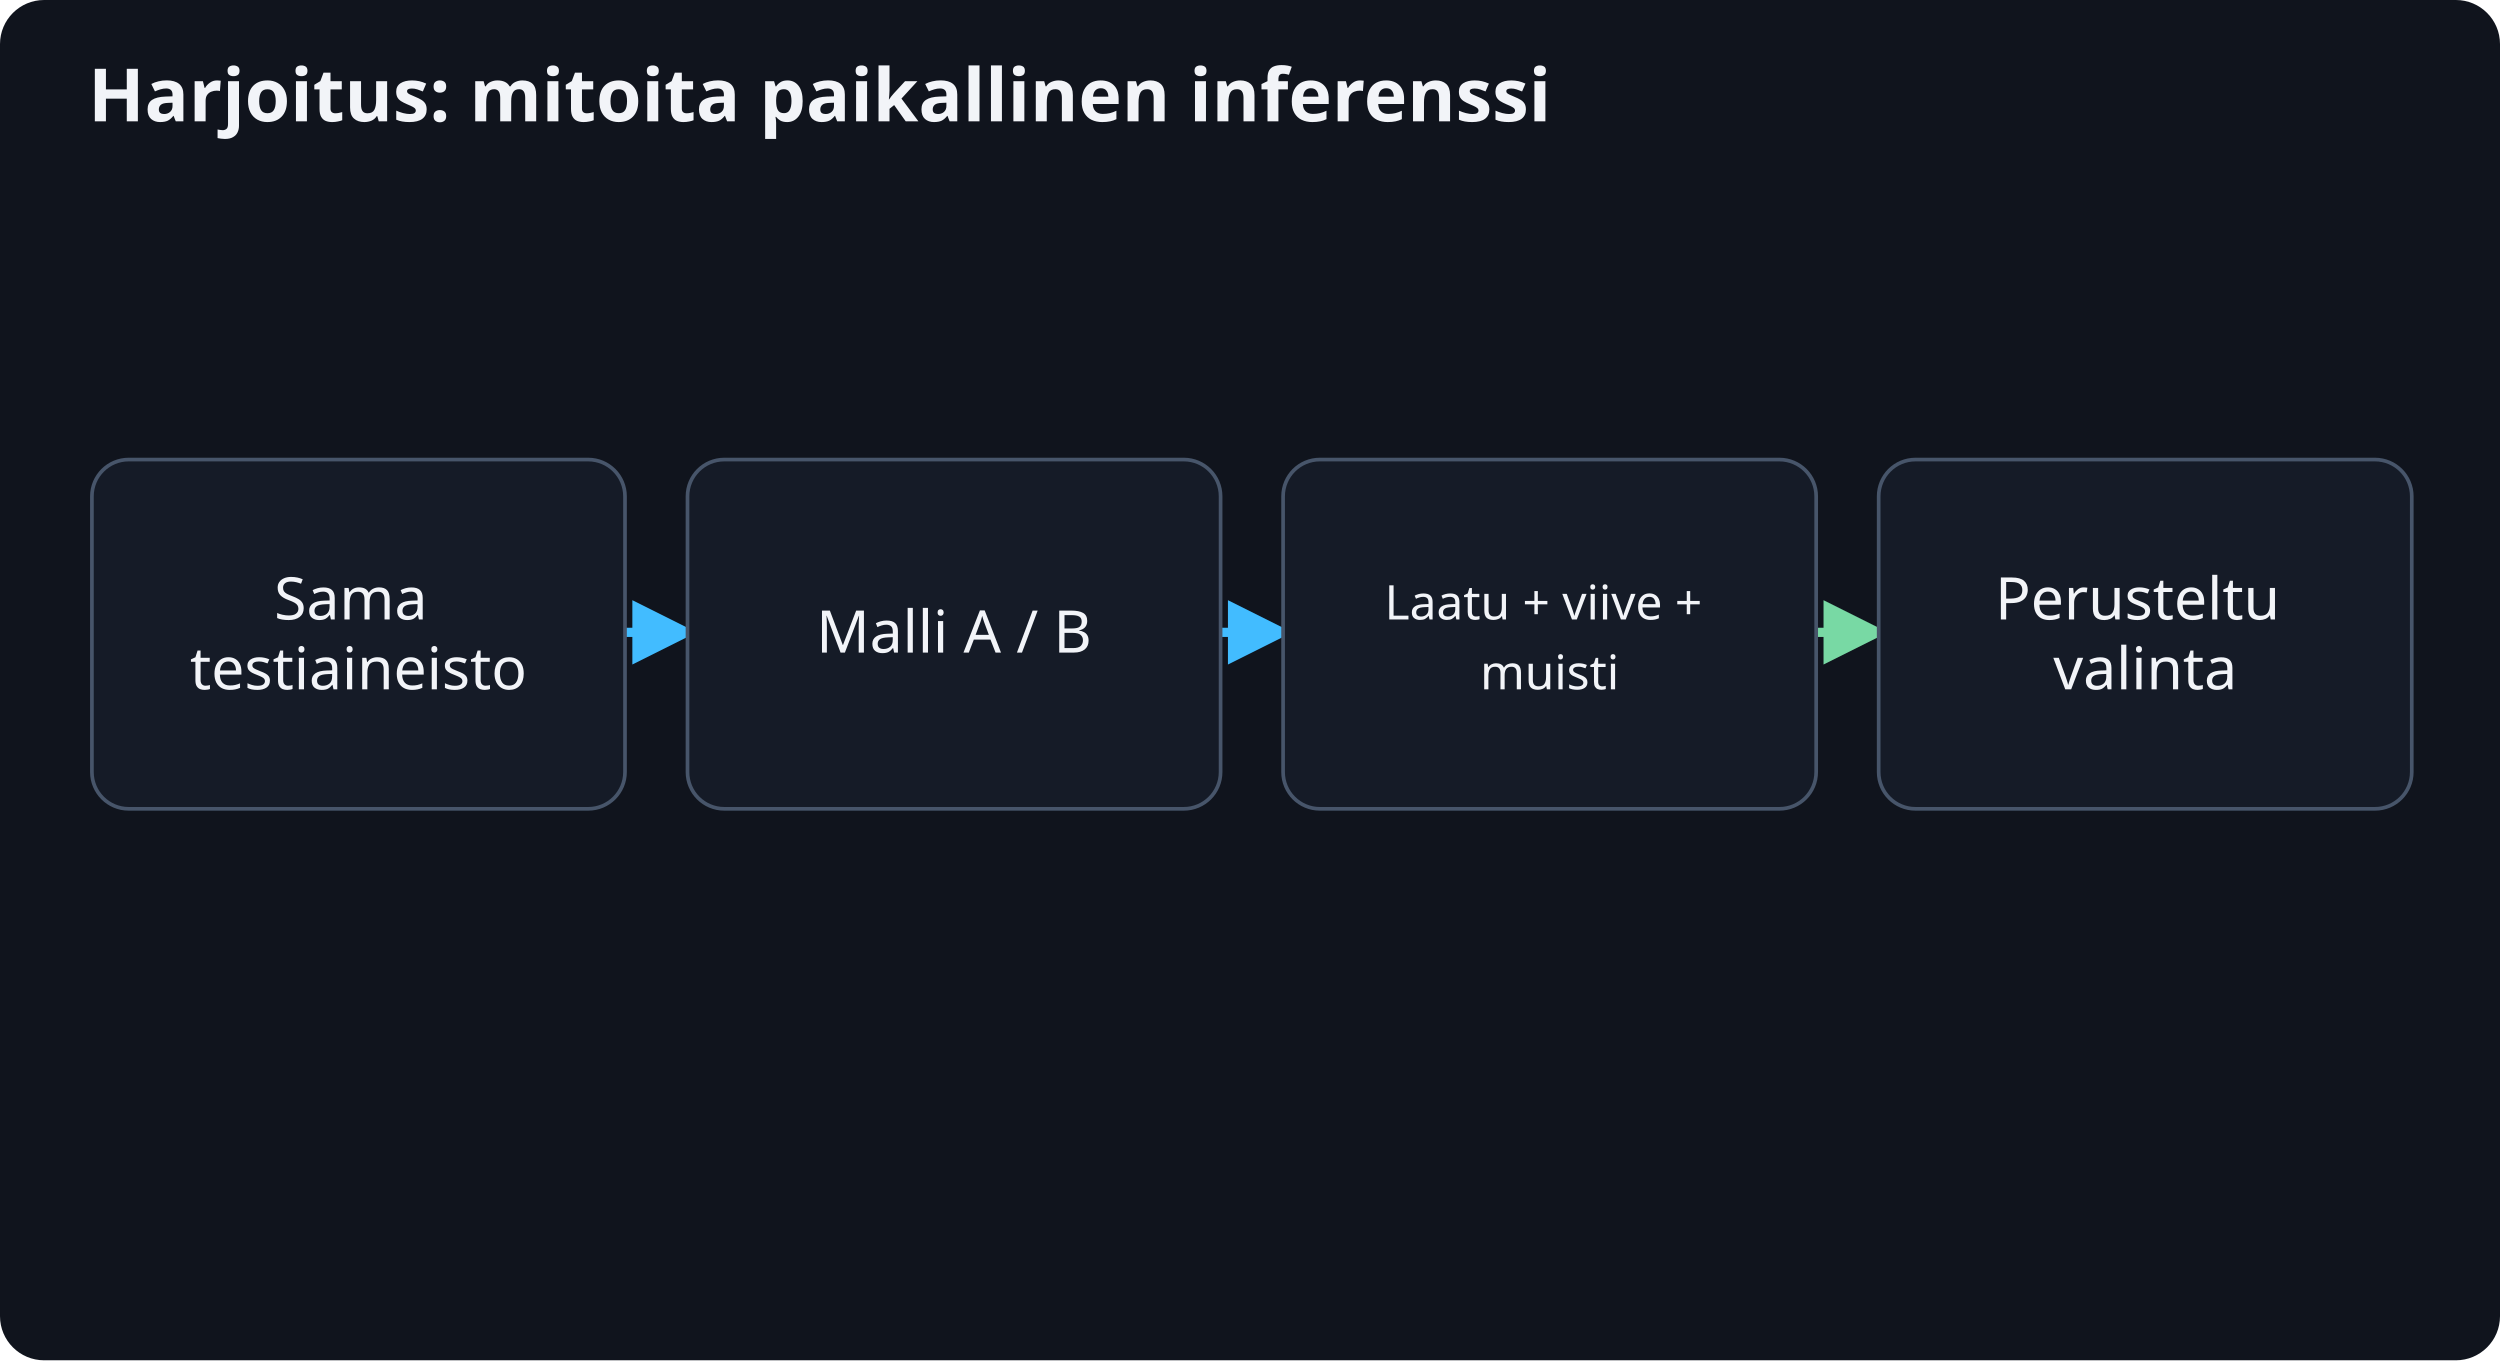
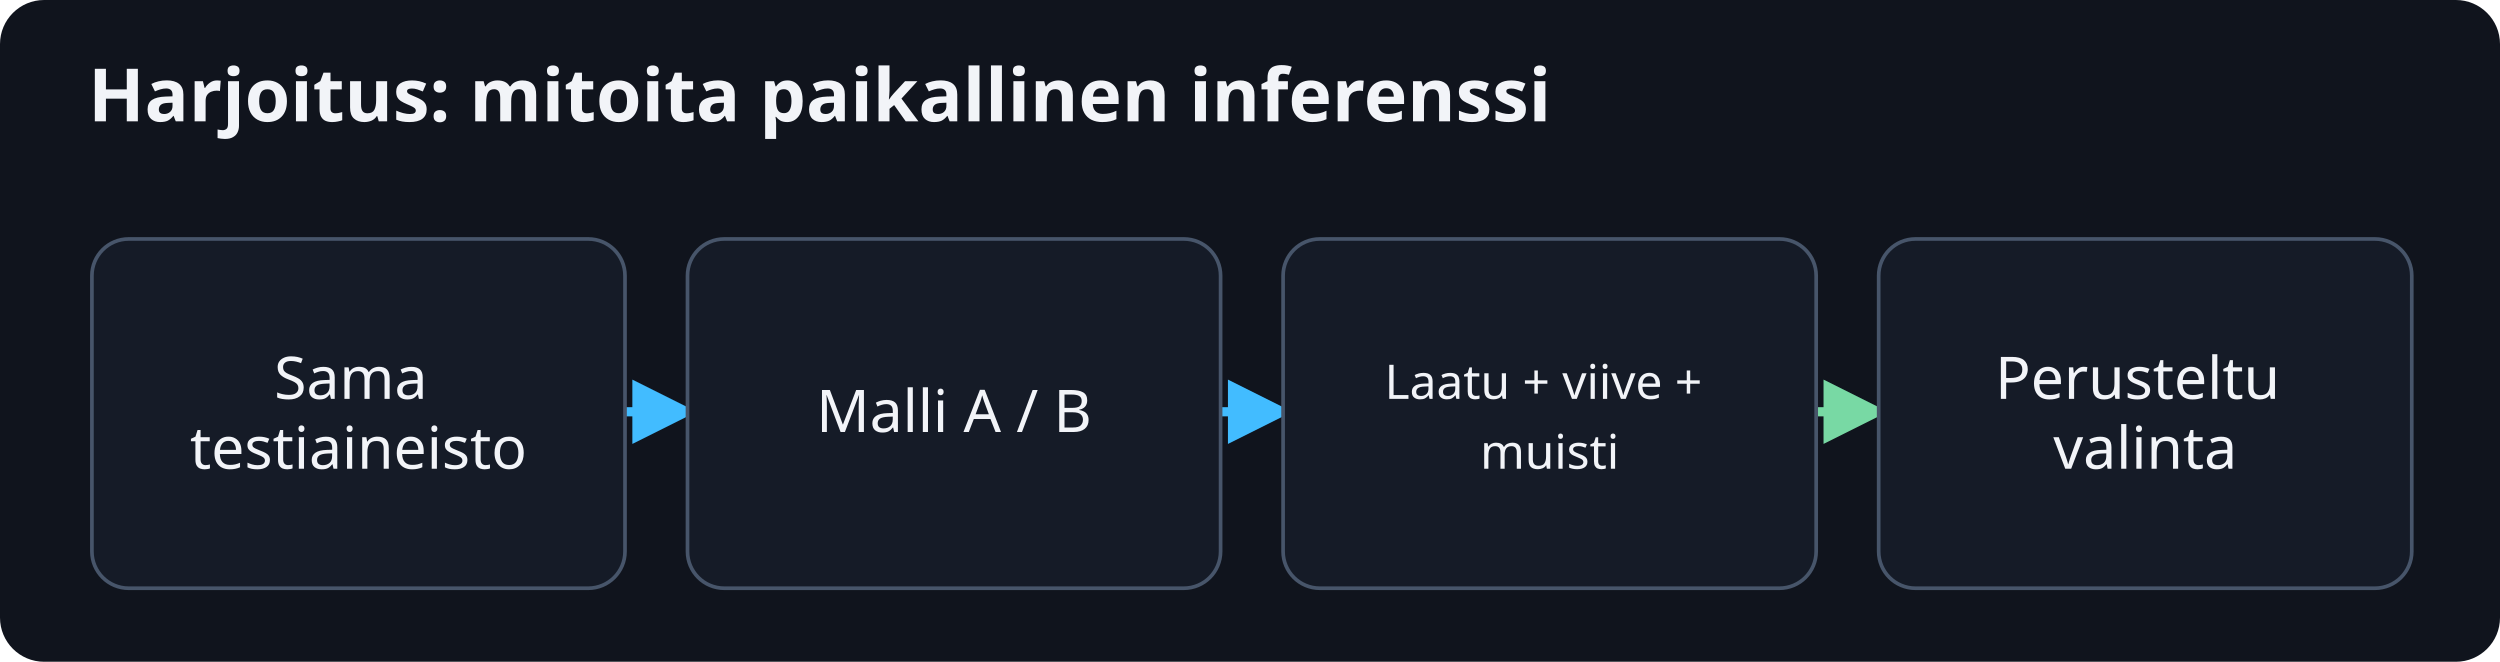
- <svg xmlns="http://www.w3.org/2000/svg" viewBox="0 0 680 370" role="img">
+ <svg xmlns="http://www.w3.org/2000/svg" viewBox="0 0 680 180" role="img">
  <defs>
    <marker id="blue" markerWidth="7" markerHeight="7" refX="6" refY="3.5" orient="auto-start-reverse">
      <path d="M0 0L7 3.5L0 7Z" fill="#42bcff" />
    </marker>
    <marker id="green" markerWidth="7" markerHeight="7" refX="6" refY="3.5" orient="auto-start-reverse">
      <path d="M0 0L7 3.5L0 7Z" fill="#78d9a4" />
    </marker>
    <marker id="orange" markerWidth="7" markerHeight="7" refX="6" refY="3.5" orient="auto-start-reverse">
      <path d="M0 0L7 3.5L0 7Z" fill="#ffae63" />
    </marker>
  </defs>
-   <rect width="680" height="370" rx="12" fill="#10141d" />
+   <rect width="680" height="180" rx="12" fill="#10141d" />
  <g font-family="system-ui,sans-serif" fill="#f2f4f8">
    <text x="24" y="33" font-weight="700" font-size="20">Harjoitus: mitoita paikallinen inferenssi</text>
-     <path d="M170 172H187" fill="none" stroke="#42bcff" stroke-width="2.5" marker-end="url(#blue)" />
-     <path d="M332 172H349" fill="none" stroke="#42bcff" stroke-width="2.5" marker-end="url(#blue)" />
-     <path d="M494 172H511" fill="none" stroke="#78d9a4" stroke-width="2.5" marker-end="url(#green)" />
-     <rect x="25" y="125" width="145" height="95" rx="10" fill="#151b27" stroke="#47556a" />
-     <text x="97.5" y="168.5" text-anchor="middle" font-size="16">
+     <path transform="translate(0 -60)" d="M170 172H187" fill="none" stroke="#42bcff" stroke-width="2.5" marker-end="url(#blue)" />
+     <path transform="translate(0 -60)" d="M332 172H349" fill="none" stroke="#42bcff" stroke-width="2.5" marker-end="url(#blue)" />
+     <path transform="translate(0 -60)" d="M494 172H511" fill="none" stroke="#78d9a4" stroke-width="2.5" marker-end="url(#green)" />
+     <rect transform="translate(0 -60)" x="25" y="125" width="145" height="95" rx="10" fill="#151b27" stroke="#47556a" />
+     <text transform="translate(0 -60)" x="97.5" y="168.5" text-anchor="middle" font-size="16">
      <tspan x="97.5" dy="0">Sama</tspan>
      <tspan x="97.5" dy="19">testiaineisto</tspan>
    </text>
-     <rect x="187" y="125" width="145" height="95" rx="10" fill="#151b27" stroke="#47556a" />
-     <text x="259.5" y="177.5" text-anchor="middle" font-size="16">
+     <rect transform="translate(0 -60)" x="187" y="125" width="145" height="95" rx="10" fill="#151b27" stroke="#47556a" />
+     <text transform="translate(0 -60)" x="259.5" y="177.5" text-anchor="middle" font-size="16">
      <tspan x="259.5" dy="0">Malli A / B</tspan>
    </text>
-     <rect x="349" y="125" width="145" height="95" rx="10" fill="#151b27" stroke="#47556a" />
-     <text x="421.5" y="168.5" text-anchor="middle" font-size="13">
+     <rect transform="translate(0 -60)" x="349" y="125" width="145" height="95" rx="10" fill="#151b27" stroke="#47556a" />
+     <text transform="translate(0 -60)" x="421.5" y="168.5" text-anchor="middle" font-size="13">
      <tspan x="421.5" dy="0">Laatu + viive +</tspan>
      <tspan x="421.5" dy="19">muisti</tspan>
    </text>
-     <rect x="511" y="125" width="145" height="95" rx="10" fill="#151b27" stroke="#47556a" />
-     <text x="583.5" y="168.5" text-anchor="middle" font-size="16">
+     <rect transform="translate(0 -60)" x="511" y="125" width="145" height="95" rx="10" fill="#151b27" stroke="#47556a" />
+     <text transform="translate(0 -60)" x="583.5" y="168.5" text-anchor="middle" font-size="16">
      <tspan x="583.5" dy="0">Perusteltu</tspan>
      <tspan x="583.5" dy="19">valinta</tspan>
    </text>
  </g>
</svg>
